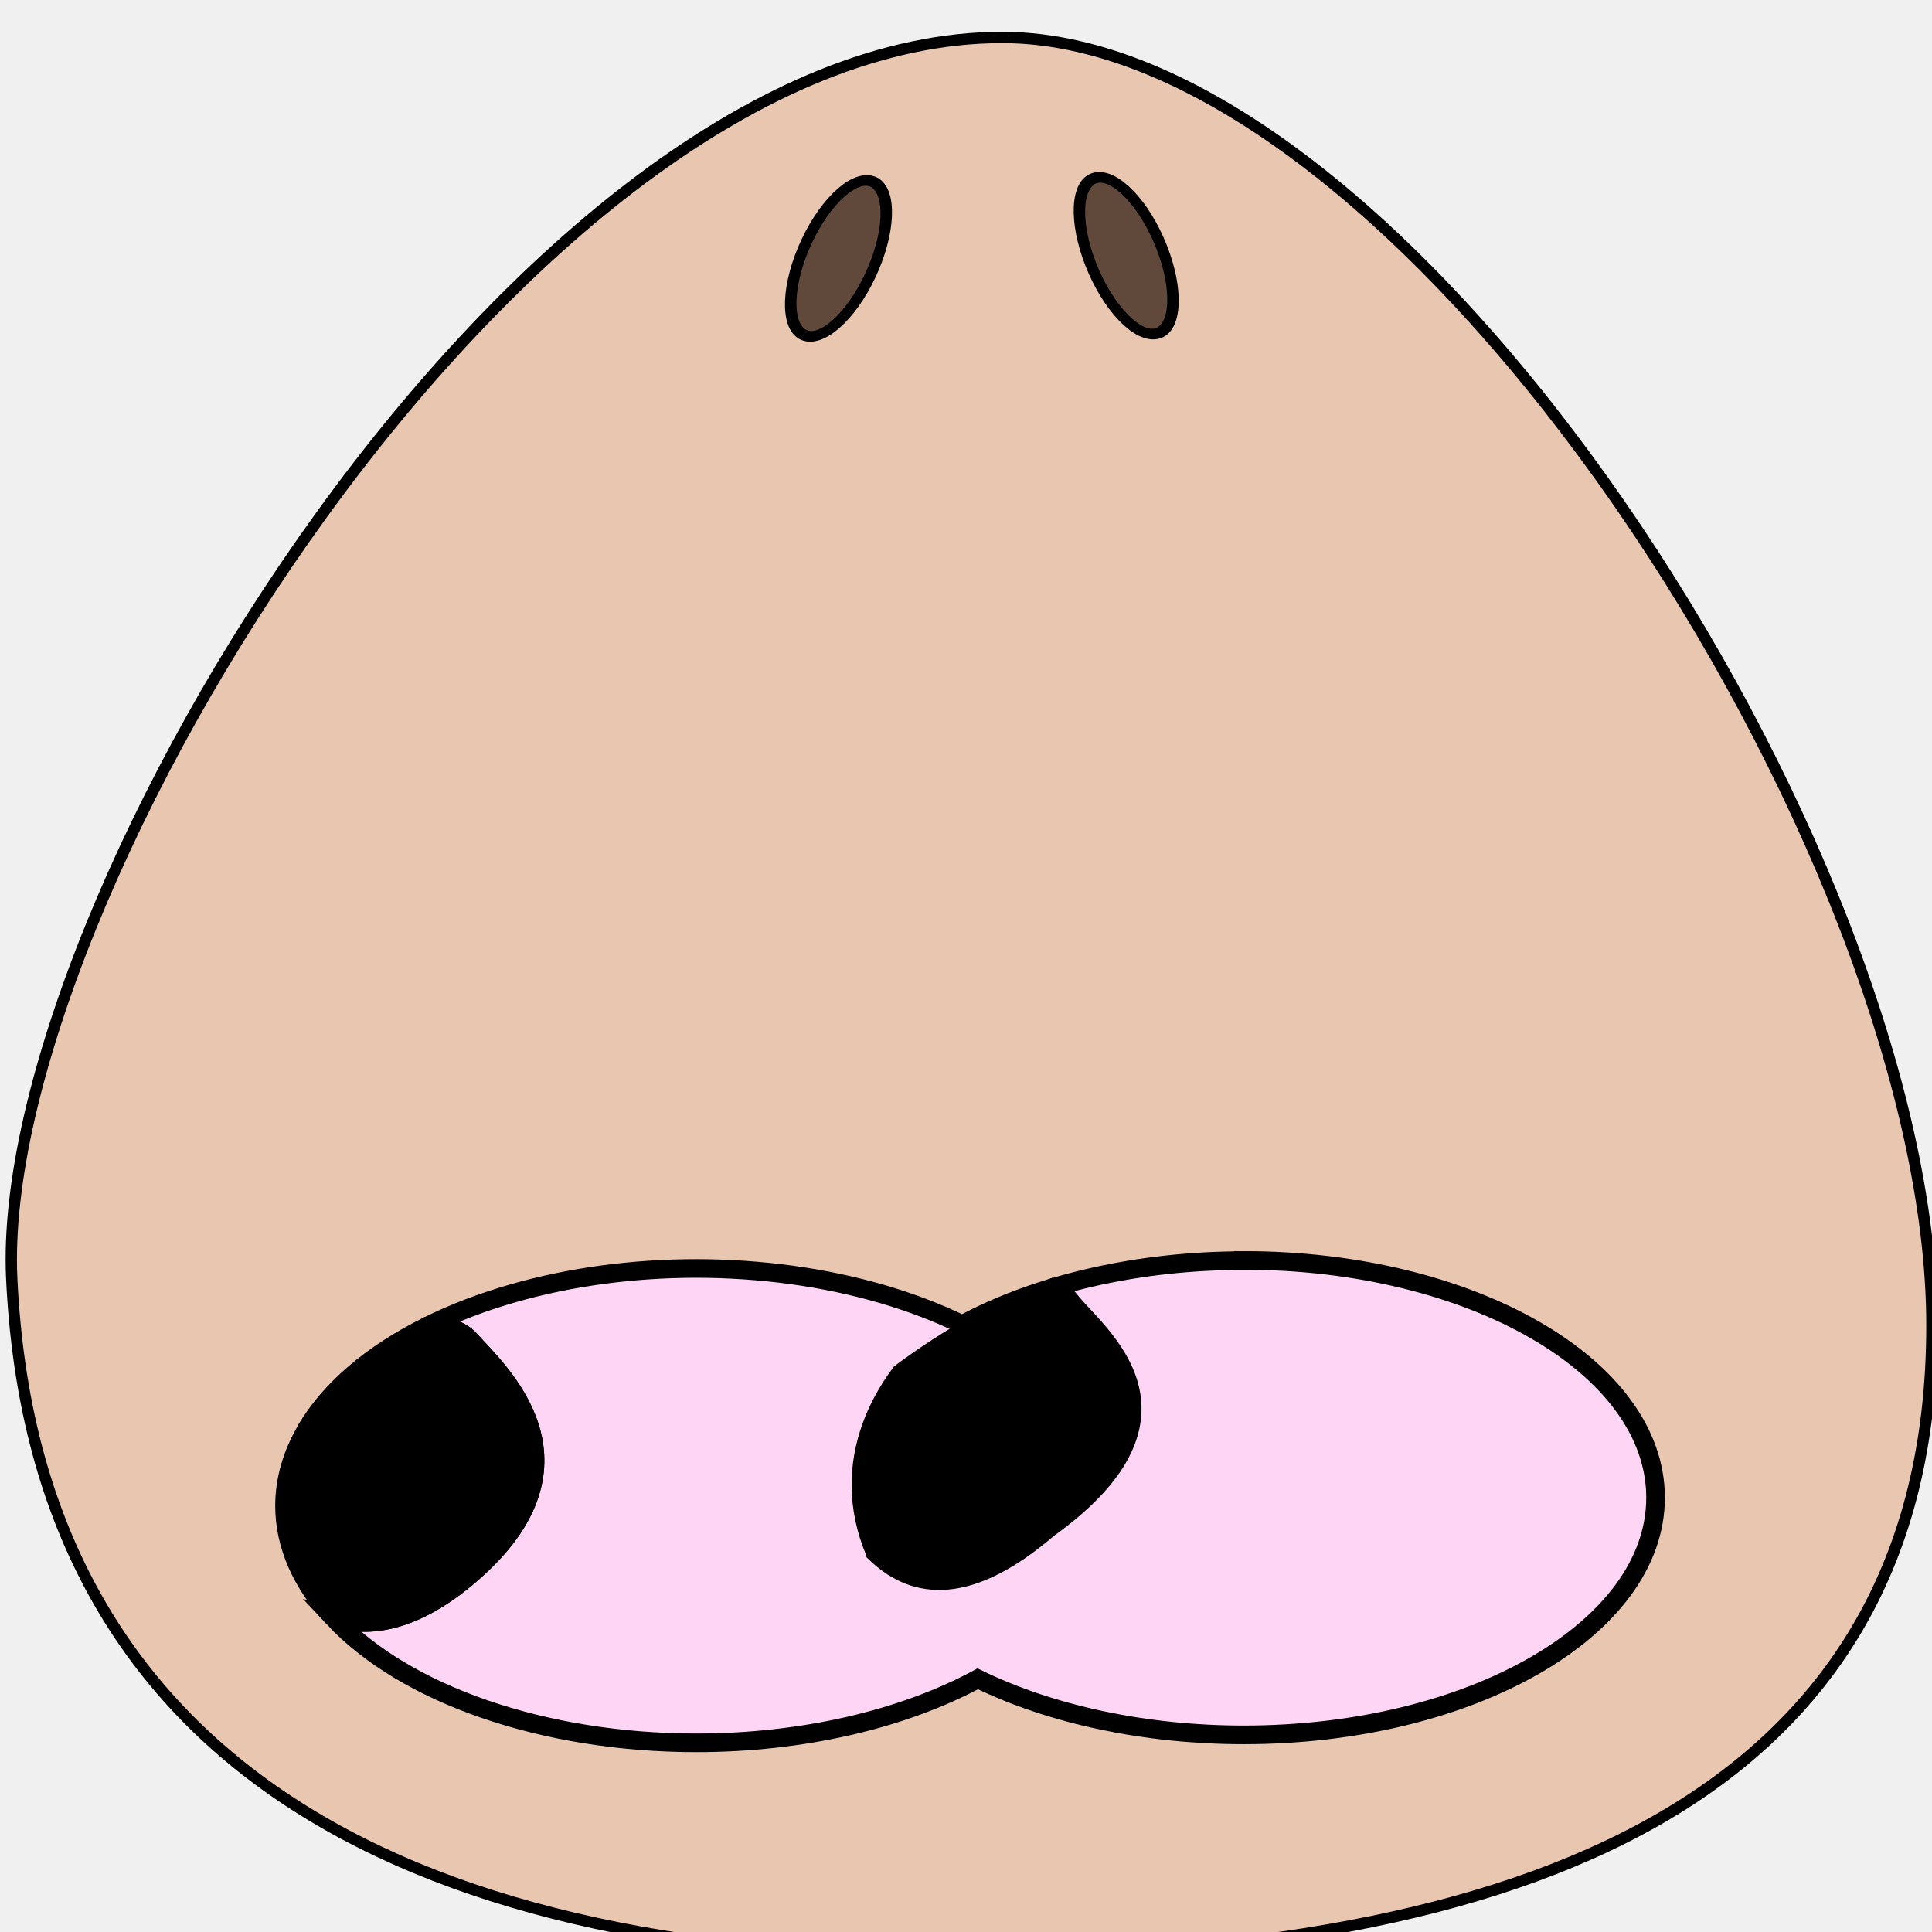
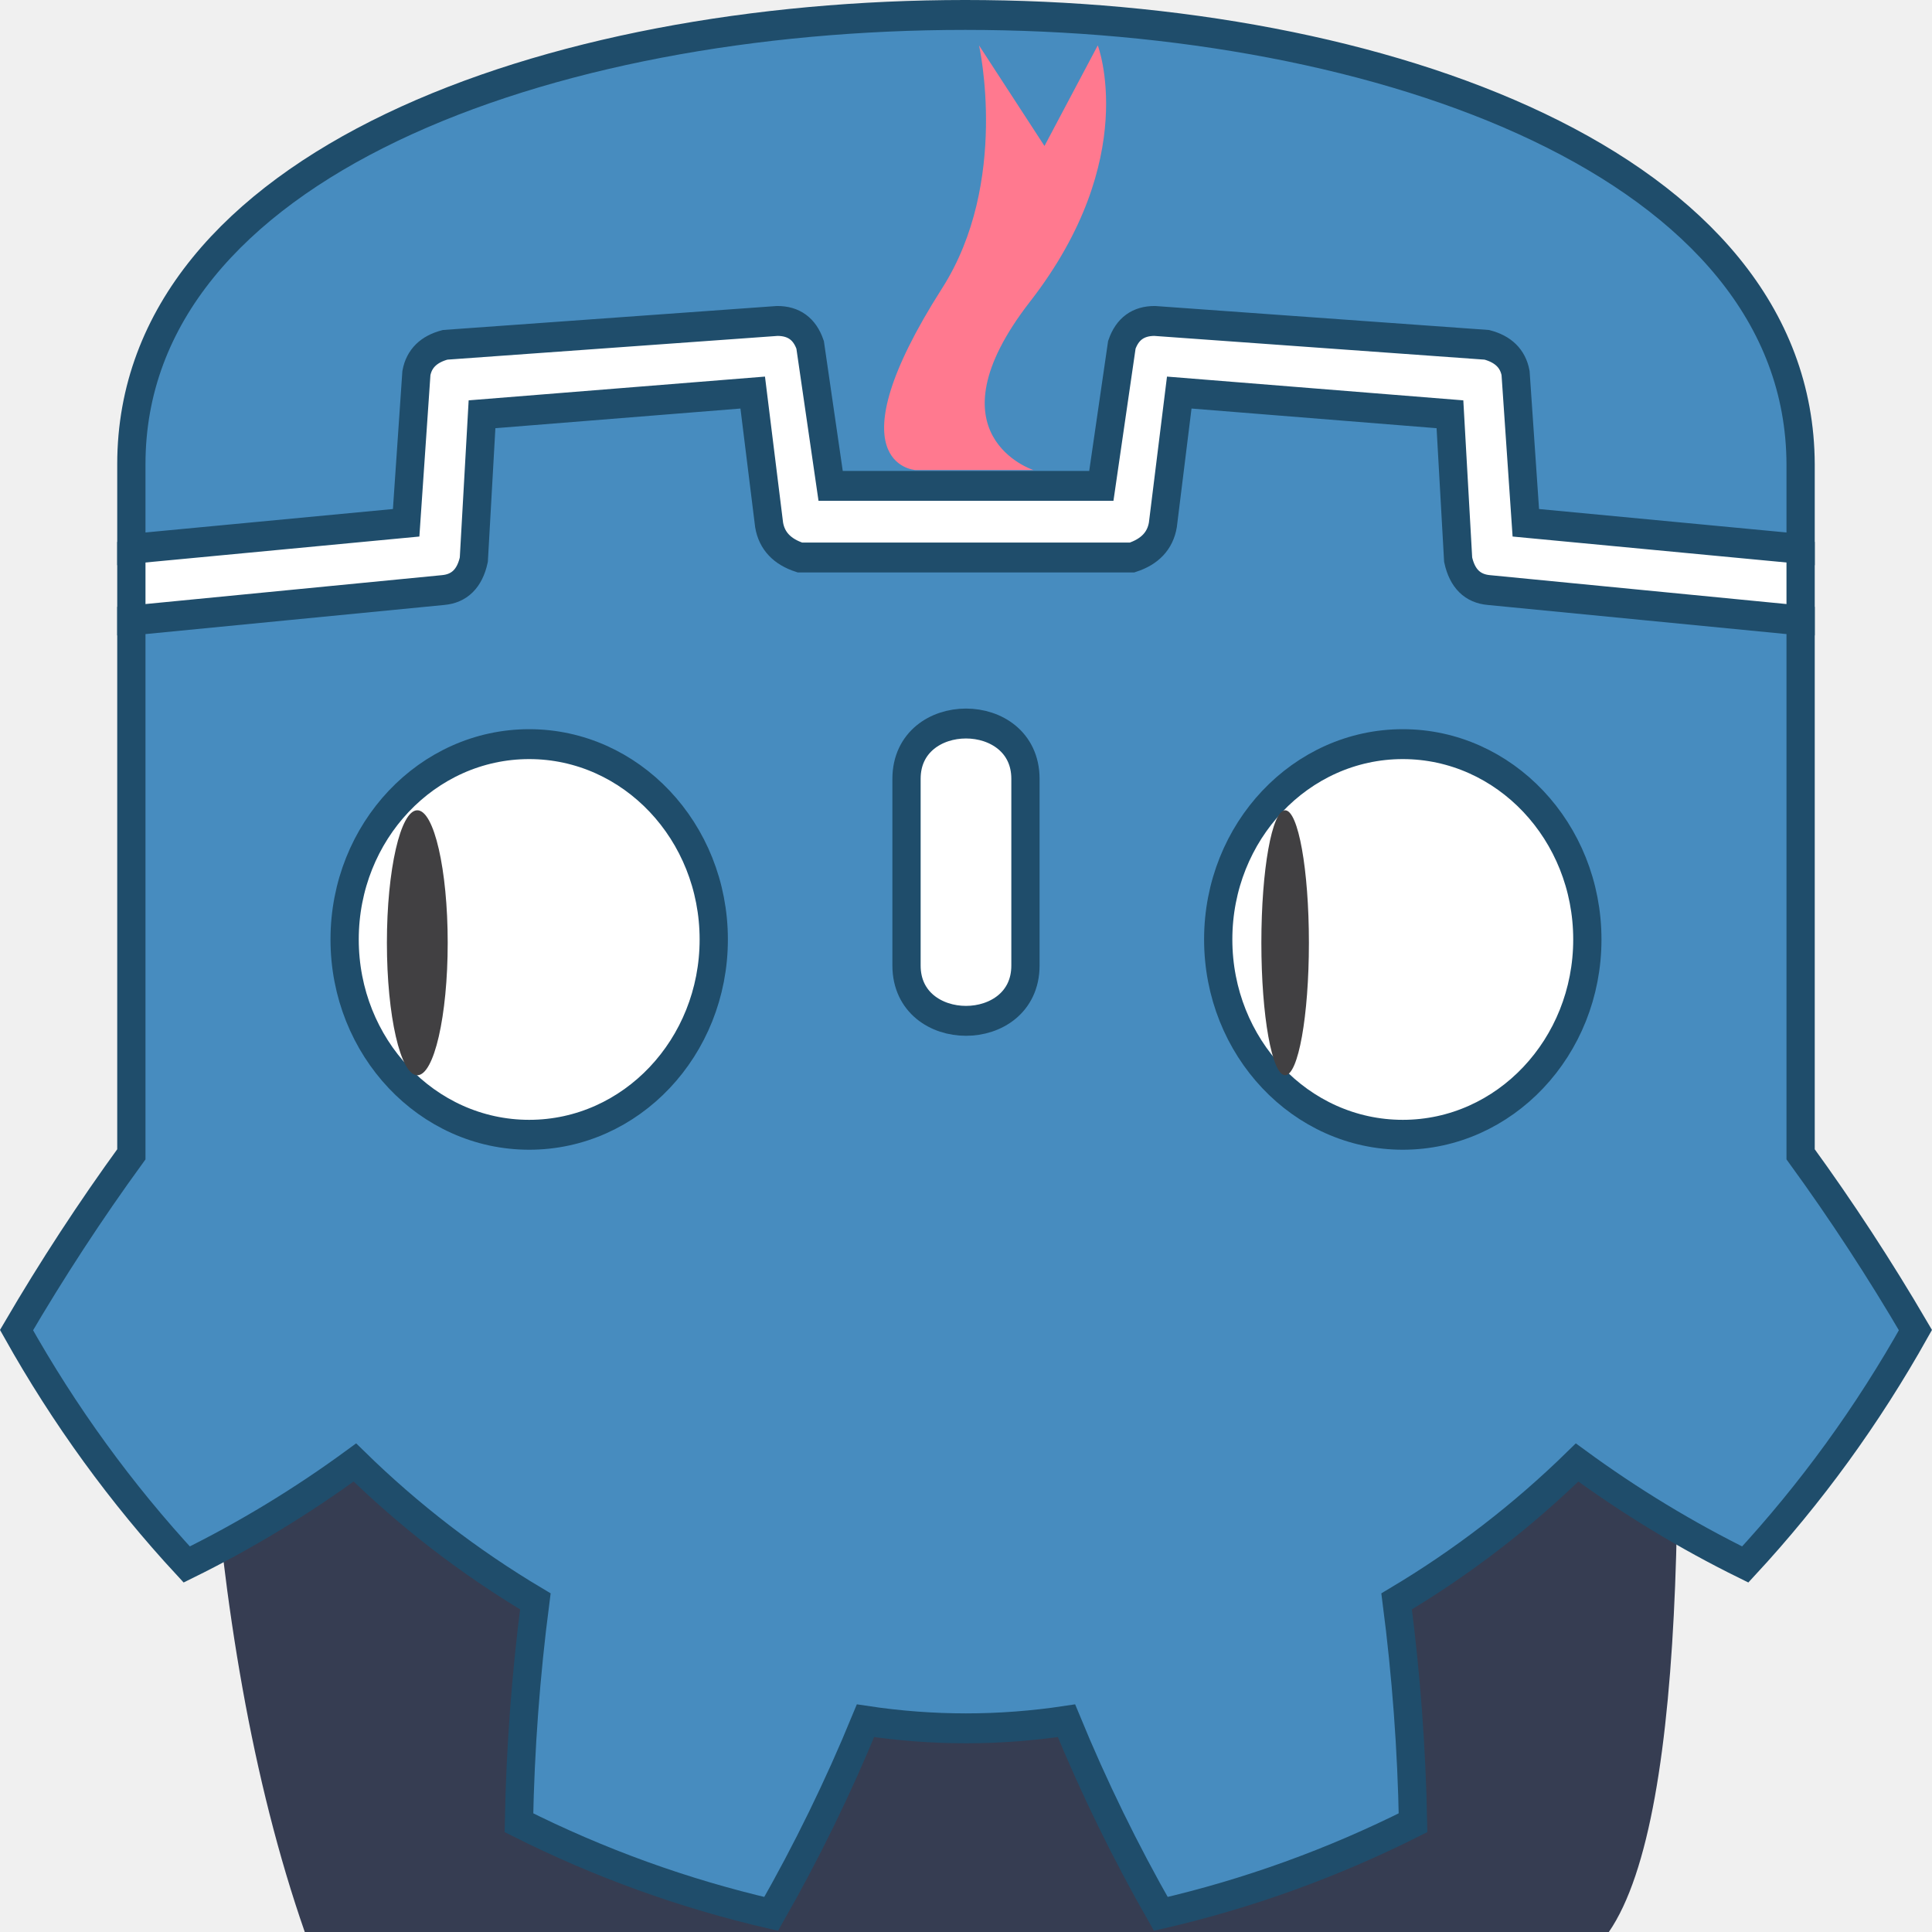
<svg xmlns="http://www.w3.org/2000/svg" width="21.167mm" height="21.167mm" viewBox="0 0 21.167 21.167" version="1.1" id="svg1">
  <defs id="defs1">
    <marker markerWidth="318.074" markerHeight="293.584" refX="159.037" refY="146.792" orient="auto" id="marker1">
      <path id="path1" style="fill:#000000;fill-opacity:0.184;stroke:#000000;stroke-width:1.89" d="M 317.129,146.792 A 158.092,145.847 0 0 1 159.037,292.639 158.092,145.847 0 0 1 0.945,146.792 158.092,145.847 0 0 1 159.037,0.945 158.092,145.847 0 0 1 317.129,146.792 Z" />
    </marker>
  </defs>
  <g id="layer1" transform="translate(-73.67074,-59.80264)">
-     <path id="path2" style="fill:#e9c6af;fill-opacity:1;stroke:#000000;stroke-width:0.124;stroke-opacity:1" d="m 94.837,74.323 c 0,5.202 -4.456,6.932 -10.663,6.932 -6.207,0 -10.133,-2.252 -10.375,-7.45 -0.192,-4.14 5.606,-13.598 10.855,-13.592 4.444,0.005 10.183,8.908 10.183,14.11 z" />
-     <ellipse style="fill:#28170b;fill-opacity:0.708;stroke:#000000;stroke-width:0.121;stroke-opacity:1" id="path4" transform="matrix(0.9643542,0.2646147,0.3864105,-0.9223269,0,0)" ry="0.919" rx="0.399" cy="-38.798" cx="101.466" />
-     <ellipse style="fill:#28170b;fill-opacity:0.708;stroke:#000000;stroke-width:0.121;stroke-opacity:1" id="path4-8" transform="matrix(-0.9680729,0.2506689,0.3676579,0.9299611,0,0)" ry="0.917" rx="0.399" cy="82.792" cx="-57.403" />
-     <path d="m 82.339,73.77 a 1.677,0.816 0 0 1 0.247,0.426 1.677,0.816 0 0 1 -1.677,0.817 1.677,0.816 0 0 1 -1.677,-0.817 1.677,0.816 0 0 1 0.066,-0.227 4.513,2.599 0 0 0 -2.511,2.329 4.513,2.599 0 0 0 4.513,2.599 4.513,2.599 0 0 0 3.083,-0.701 4.513,2.599 0 0 0 2.913,0.614 4.513,2.599 0 0 0 4.513,-2.599 4.513,2.599 0 0 0 -4.513,-2.599 4.513,2.599 0 0 0 -3.083,0.701 4.513,2.599 0 0 0 -1.874,-0.544 z" style="fill:#ffd5f6;fill-opacity:1;stroke:#000000;stroke-width:0.122;stroke-opacity:1" id="path8" />
-     <path d="m 77.024,75.469 c 0.16,-0.172 0.33,-0.339 0.508,-0.498 0.261,-0.233 0.537,-0.448 0.822,-0.64 a 4.513,2.599 0 0 0 -1.33,1.138 z" style="fill:#ffd5f6;stroke:#000000;stroke-width:0.204" id="path7" />
-     <path d="m 87.296,73.614 a 4.513,2.599 0 0 0 -3.083,0.701 4.513,2.599 0 0 0 -1.874,-0.545 c -0.341,-0.046 -0.689,-0.07 -1.039,-0.07 -0.694,2e-6 -1.379,0.092 -2.001,0.27 a 4.513,2.599 0 0 0 -0.945,0.361 c 0.206,-0.012 0.368,0.041 0.468,0.153 0.3,0.336 1.428,1.331 0.015,2.558 -0.618,0.537 -1.12,0.606 -1.514,0.486 a 4.513,2.599 0 0 0 3.976,1.369 4.513,2.599 0 0 0 3.084,-0.701 4.513,2.599 0 0 0 2.913,0.614 4.513,2.599 0 0 0 4.513,-2.599 4.513,2.599 0 0 0 -4.513,-2.599 z" style="fill:#ffd5f6;stroke:#000000;stroke-width:0.204" id="path5" />
-     <path d="m 77.324,77.529 c 0.394,0.12 0.896,0.051 1.514,-0.486 1.412,-1.227 0.285,-2.222 -0.015,-2.558 -0.1,-0.112 -0.262,-0.165 -0.468,-0.153 -0.285,0.192 -0.561,0.407 -0.822,0.64 -0.178,0.159 -0.348,0.326 -0.508,0.498 a 4.513,2.599 0 0 0 -0.237,0.83 4.513,2.599 0 0 0 0.537,1.229 z" style="stroke:#000000;stroke-width:0.204" id="path6" />
-     <path d="m 83.26,76.815 c 0.373,0.359 0.953,0.542 1.894,-0.265 1.754,-1.26 0.514,-2.142 0.24,-2.5 -0.047,-0.061 -0.111,-0.108 -0.19,-0.14 -0.57,0.225 -1.138,0.544 -1.665,0.935 a 5.265,3.074 0 0 0 -0.436,1.224 5.265,3.074 0 0 0 0.157,0.745 z" style="stroke:#000000;stroke-width:0.204" id="path12" />
+     <path d="m 91.297,61.608 h -14.287 c -0.43,1.624 -2.315,12.723 0,19.362 h 14.287 c 1.781,-2.582 -0.178,-17.084 0,-19.362 z" style="fill:#363d52;stroke:#212532;stroke-width:0" id="path17" />
+     <g fill="#ffffff" transform="matrix(0.02246728,0,0,-0.02377681,72.75083,82.60197)" id="g4" style="stroke:#1f4d6b;stroke-width:13.778;stroke-dasharray:none;stroke-opacity:1">
+       <path d="m 105,673 v 33 q 407,354 814,0 v -33 z" id="path1-8" style="stroke:#1f4d6b;stroke-width:13.778;stroke-dasharray:none;stroke-opacity:1" />
+       <path fill="#478cbf" d="m 105,673 152,14 c 8,0.667 13,5.333 15,14 l 4,67 132,10 8,-61 c 1.333,-7.333 6.333,-12.333 15,-15 h 162 c 8.667,2.667 13.667,7.667 15,15 l 8,61 132,-10 4,-67 c 2,-8.667 7,-13.333 15,-14 L 919,673 V 427 c 20,-26 38.667,-53 56,-81 -23.333,-39.333 -51,-75.333 -83,-108 -28.667,13.333 -56,29 -82,47 -26.667,-24.667 -56,-46 -88,-64 4.667,-34 7.333,-68 8,-102 -39.333,-18.667 -80.333,-32.667 -123,-42 -17.333,28.667 -32.667,58.333 -46,89 -32.667,-4.667 -65.333,-4.667 -98,0 -13.333,-30.667 -28.667,-60.333 -46,-89 -42.667,9.333 -83.667,23.333 -123,42 0.667,34 3.333,68 8,102 -32,18 -61.333,39.333 -88,64 -26,-18 -53.333,-33.667 -82,-47 -32,32.667 -59.667,68.667 -83,108 17.333,28 36,55 56,81 z m 0,33 v 39 c 0,276 813,276 814,0 v -39 l -134,12 -5,69 c -1.333,6.667 -6,11 -14,13 l -162,11 c -8,0 -13.333,-3.667 -16,-11 L 578,735 H 446 l -10,65 c -2.667,7.333 -8,11 -16,11 L 258,800 c -8,-2 -12.667,-6.333 -14,-13 l -5,-69 z" id="path2-8" style="stroke:#1f4d6b;stroke-width:13.778;stroke-dasharray:none;stroke-opacity:1" />
+       <path d="m 483,600 c 0,34 58,34 58,0 v -86 c 0,-34 -58,-34 -58,0 z" id="path3" style="stroke:#1f4d6b;stroke-width:13.778;stroke-dasharray:none;stroke-opacity:1" />
+       <circle cx="725" cy="526" r="90" id="circle3" style="stroke:#1f4d6b;stroke-width:13.778;stroke-dasharray:none;stroke-opacity:1" />
+       <circle cx="299" cy="526" r="90" id="circle4" style="stroke:#1f4d6b;stroke-width:13.778;stroke-dasharray:none;stroke-opacity:1" />
+     </g>
+     <g fill="#414042" transform="matrix(0.02319021,0,0,-0.02419048,71.12332,83.00086)" id="g6">
+       <ellipse id="circle5" cy="532" cx="307" rx="14.363" ry="60" />
+       <ellipse cx="717" cy="532" id="circle6" rx="11.231" ry="60" />
+     </g>
+     <path id="rect1" style="fill:#ff798f;stroke:#212532;stroke-width:0;stroke-opacity:0.787" d="m 83.69,64.952 h 1.302 c 0,0 -1.174,-0.38 -0.036,-1.845 1.217,-1.566 0.742,-2.807 0.742,-2.807 l -0.584,1.102 -0.717,-1.102 c 0,0 0.337,1.498 -0.404,2.66 -1.226,1.922 -0.302,1.991 -0.302,1.991 z" />
  </g>
</svg>
